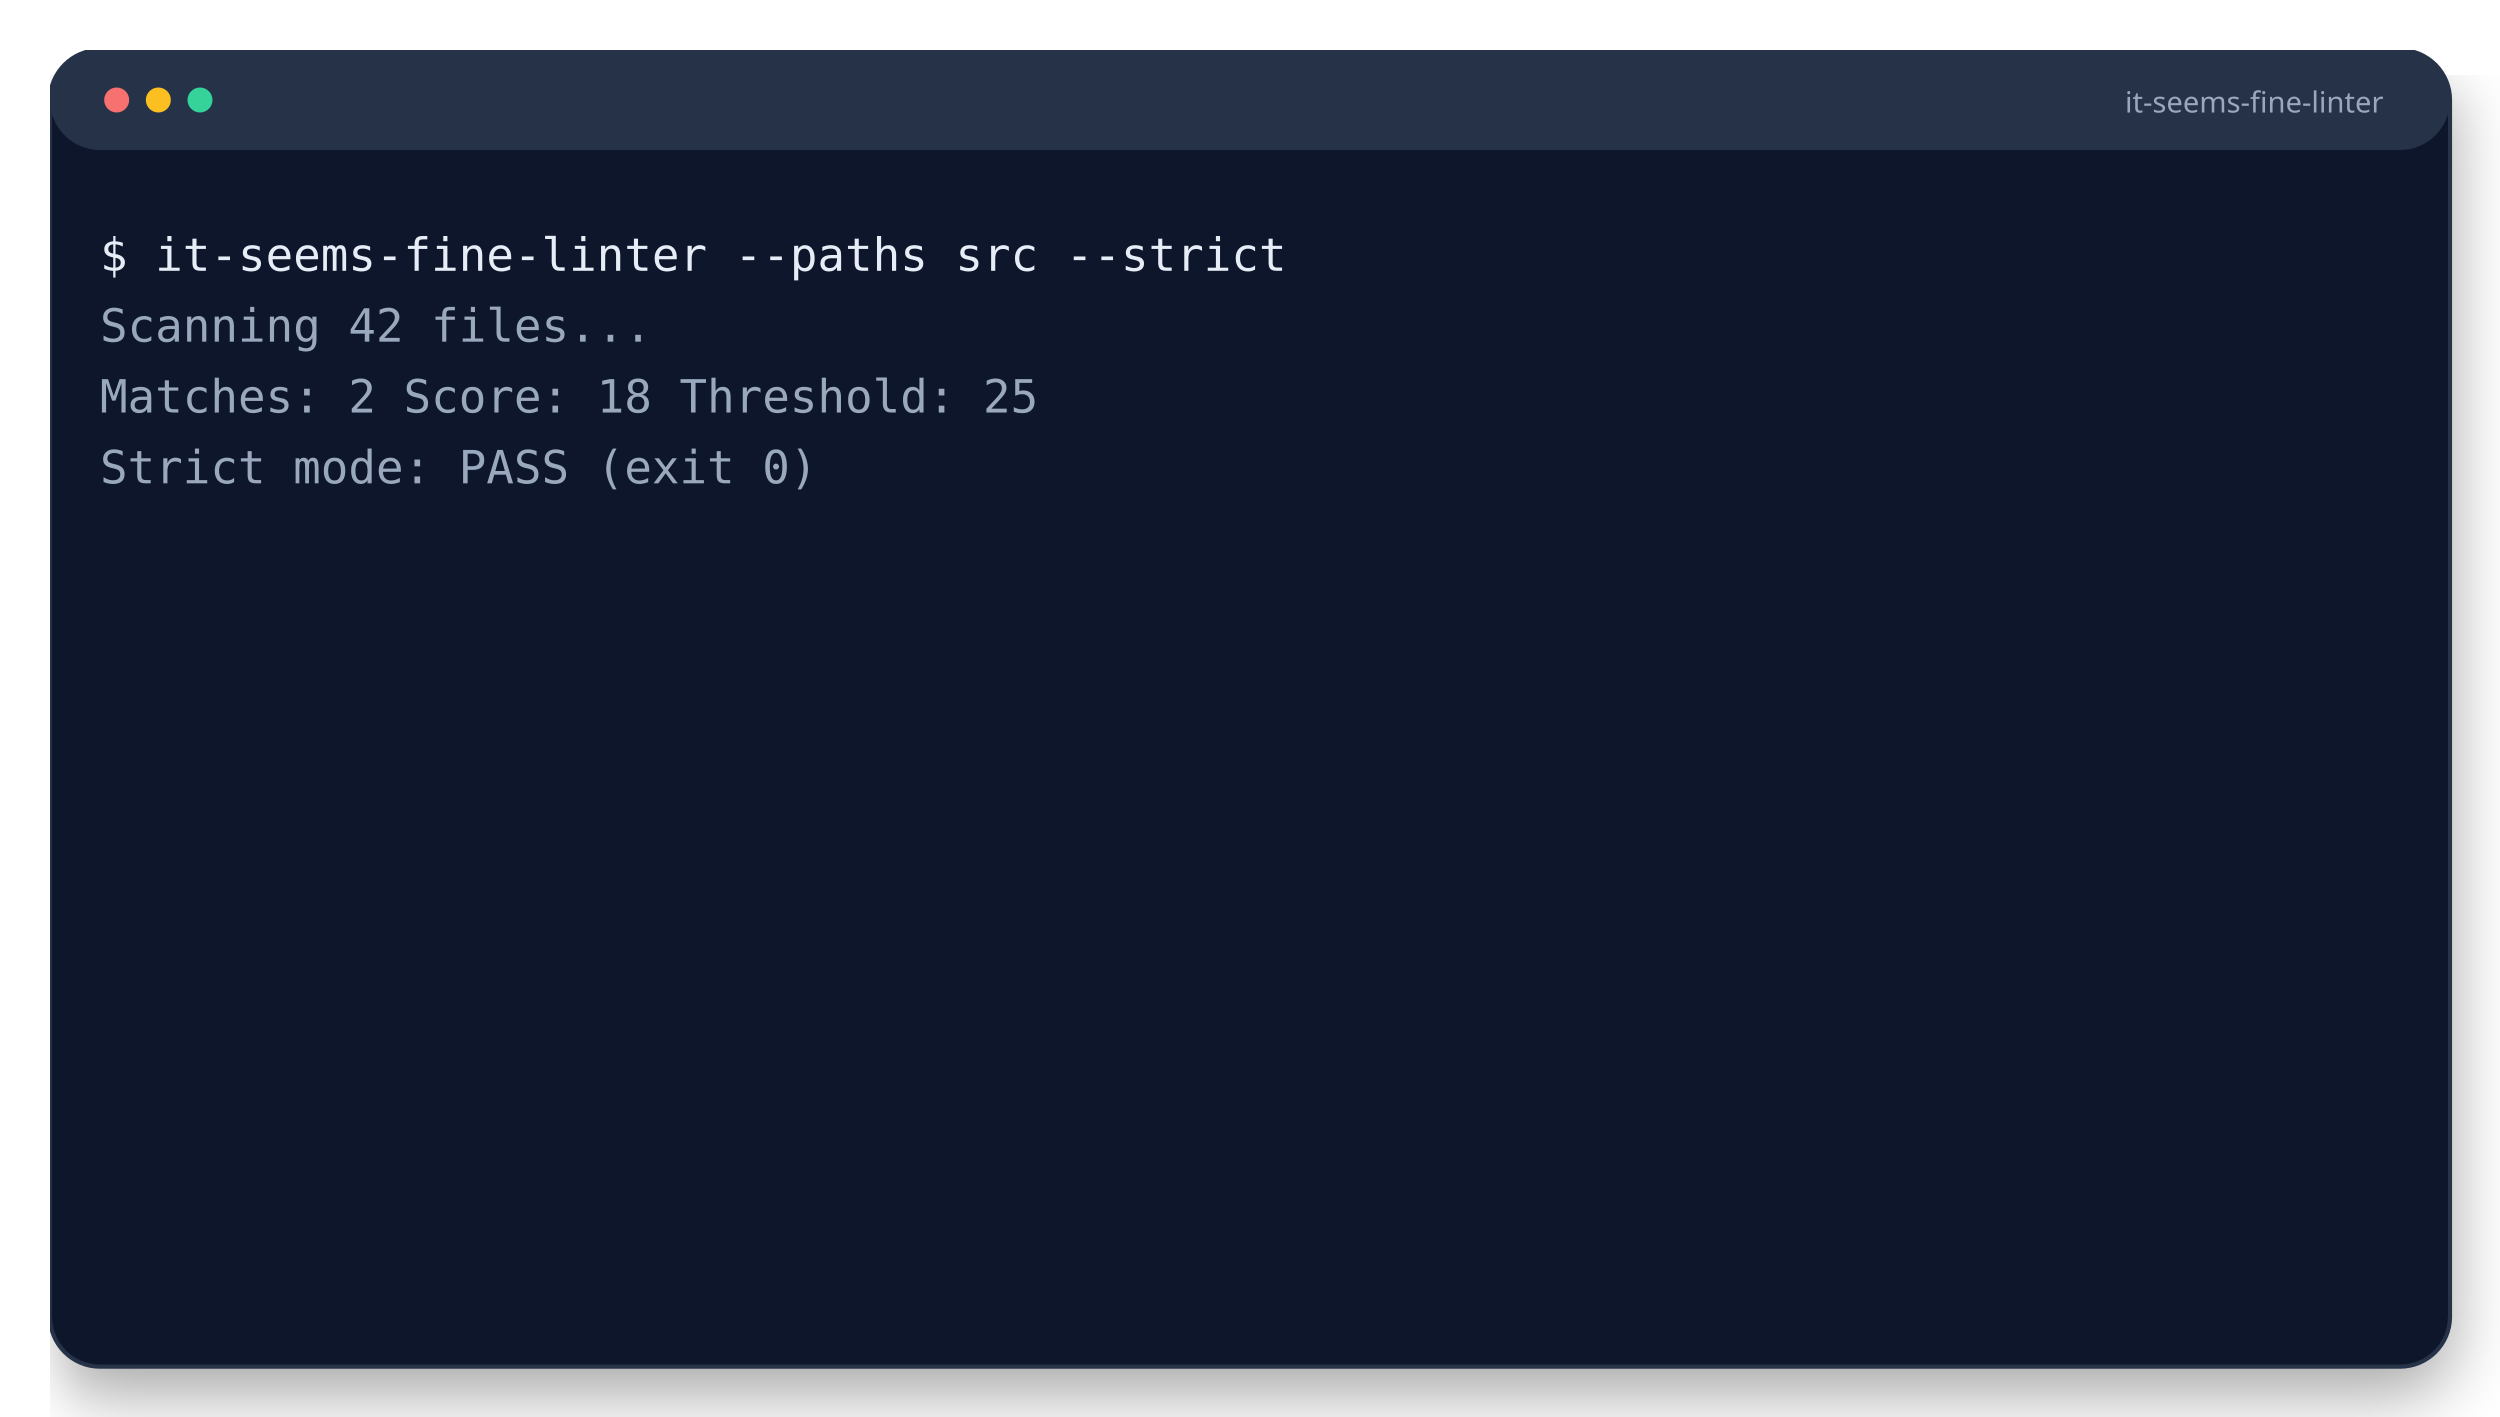
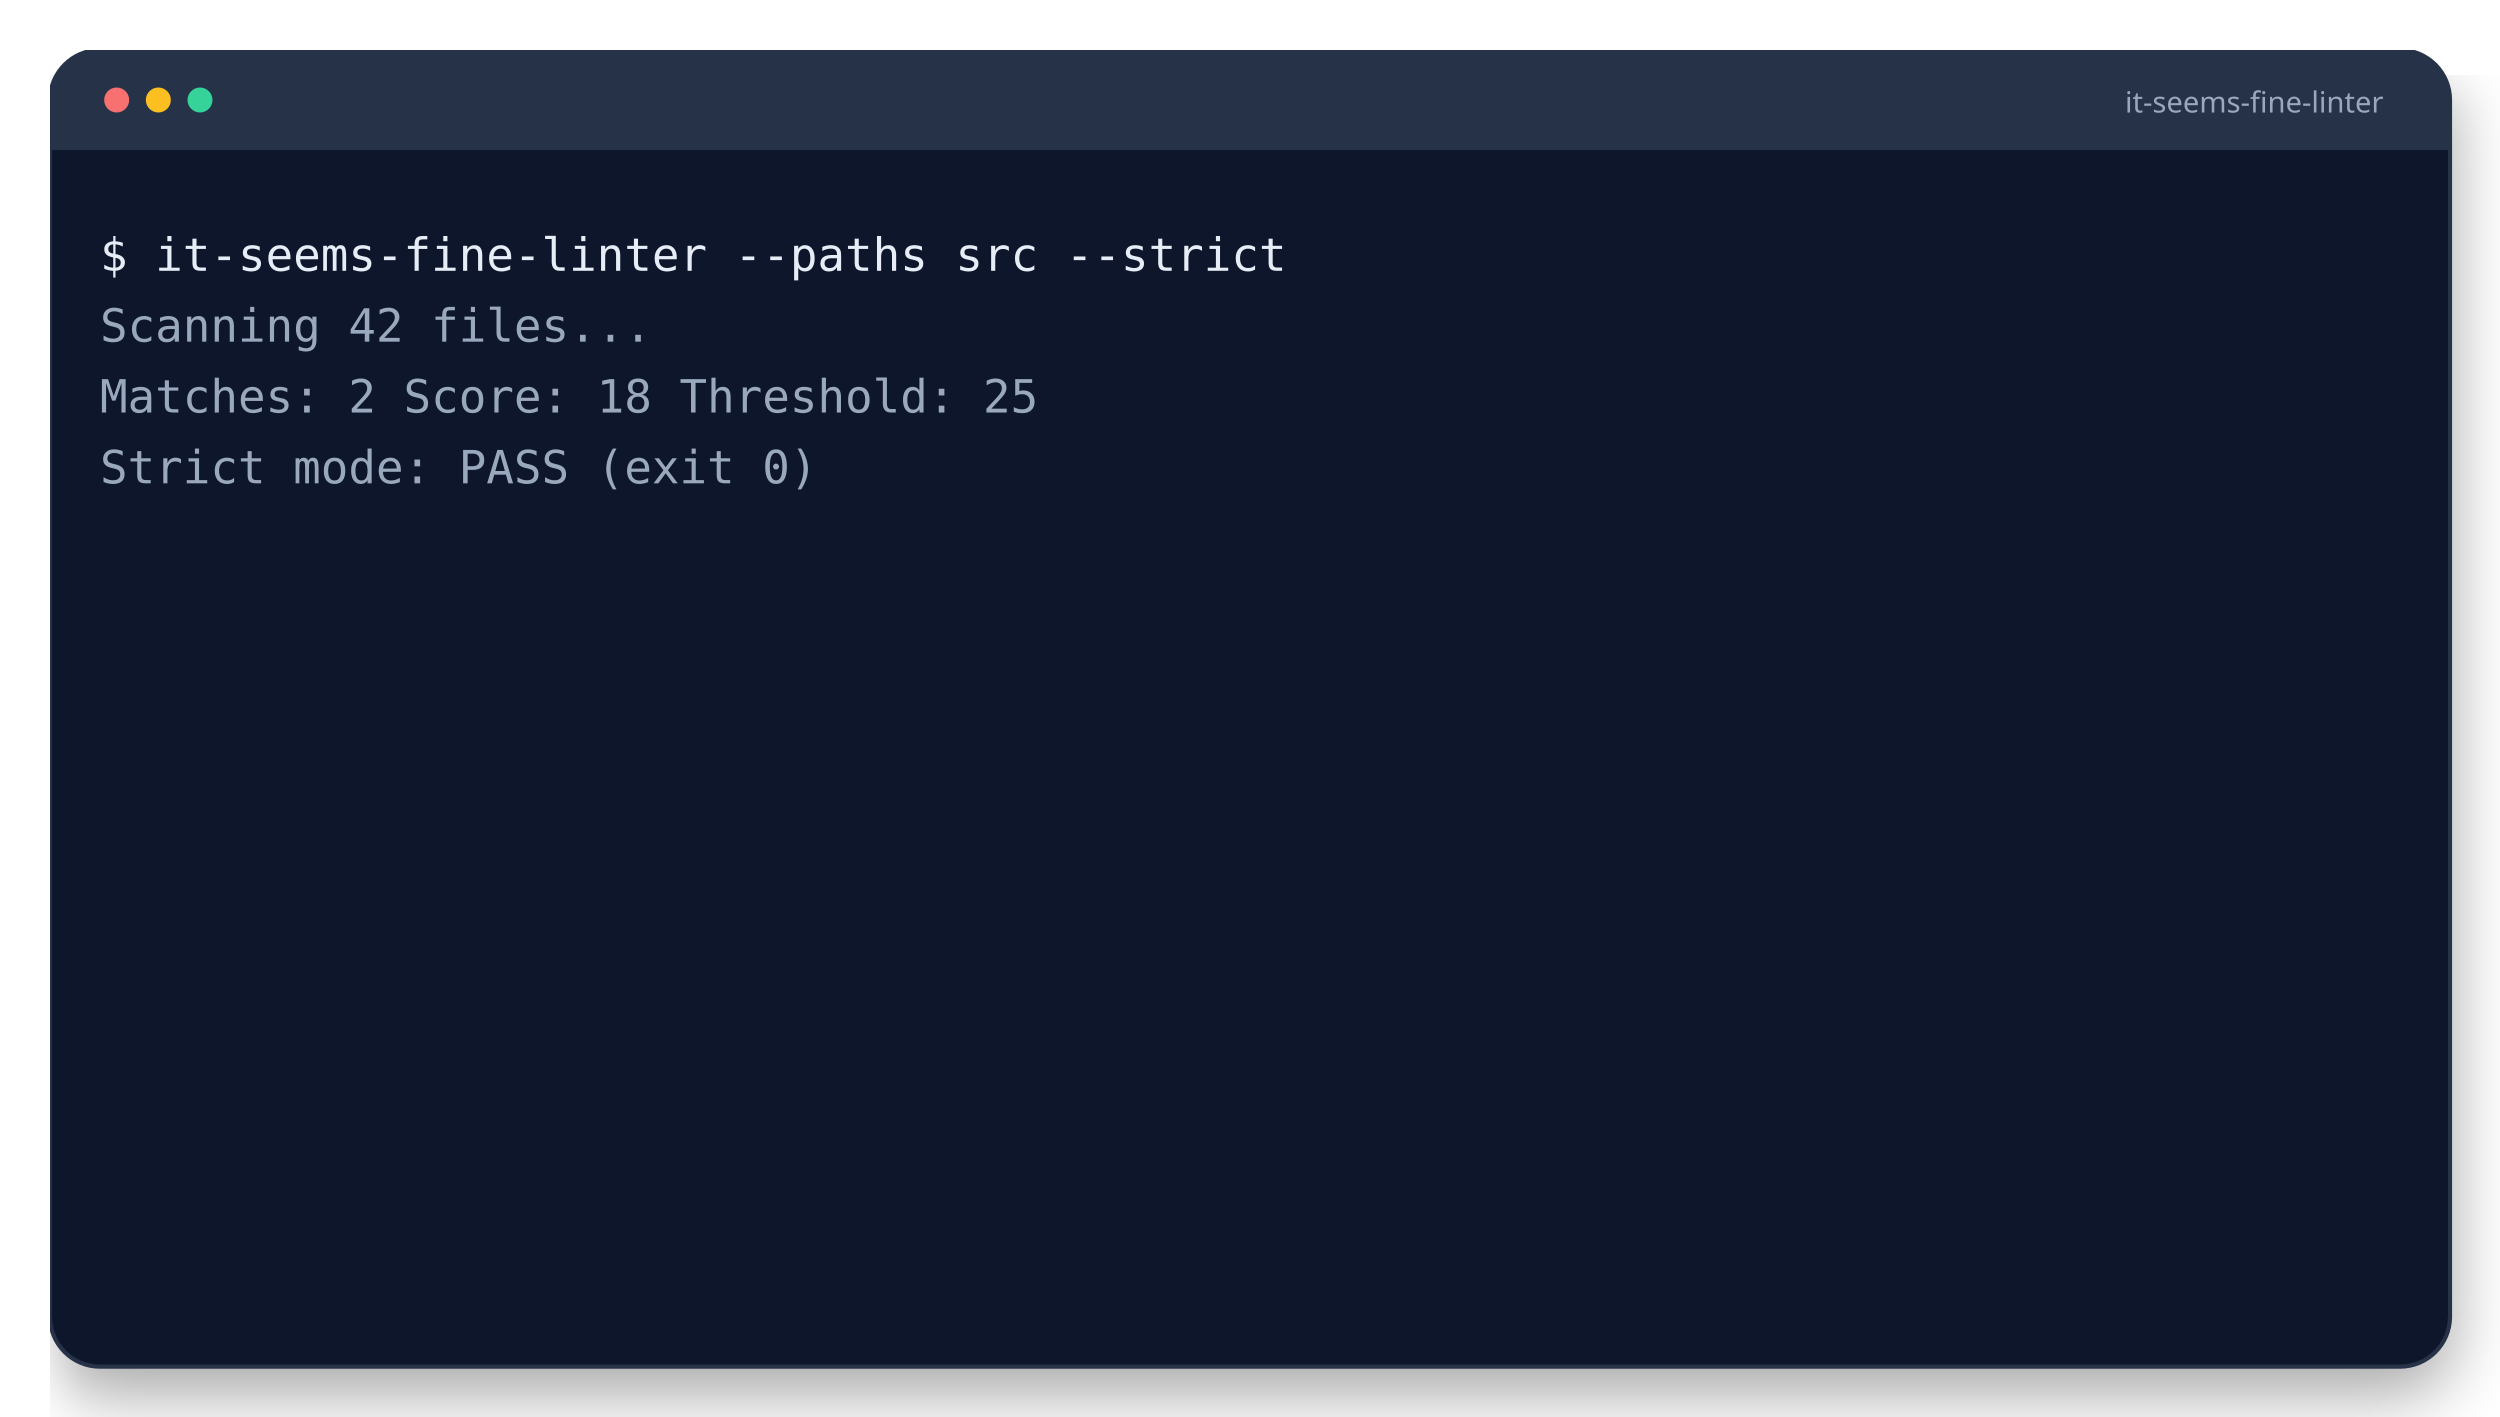
<svg xmlns="http://www.w3.org/2000/svg" width="1200" height="680" fill="none" style="color-scheme:light dark" viewBox="0 0 1200 680">
  <style>text{font-family:"Space Grotesk","Sora","IBM Plex Sans",sans-serif}.mono{font-family:"IBM Plex Mono","JetBrains Mono",monospace}</style>
  <defs>
    <filter id="shadow" width="200%" height="200%" x="0" y="0">
      <feDropShadow dx="0" dy="12" flood-color="#000" flood-opacity=".35" stdDeviation="16" />
    </filter>
  </defs>
  <g filter="url(#shadow)">
    <rect width="1152" height="632" x="24" y="24" fill="#0F172A" stroke="#253147" stroke-width="2" rx="24" />
-     <rect width="1152" height="48" x="24" y="24" fill="#253147" rx="24" />
+     <path fill="#253147" d="M48 24h1104a24 24 0 0 1 24 24v24H24V48a24 24 0 0 1 24-24" />
    <circle cx="56" cy="48" r="6" fill="#F87171" />
    <circle cx="76" cy="48" r="6" fill="#FBBF24" />
    <circle cx="96" cy="48" r="6" fill="#34D399" />
  </g>
  <text x="1020" y="54" fill="#9AA8BD" font-size="14">it-seems-fine-linter</text>
  <text x="48" y="130" fill="#E6EDF7" class="mono" font-size="22">$ it-seems-fine-linter --paths src --strict</text>
  <text x="48" y="164" fill="#9AA8BD" class="mono" font-size="22">Scanning 42 files...</text>
  <text x="48" y="198" fill="#9AA8BD" class="mono" font-size="22">Matches: 2  Score: 18  Threshold: 25</text>
  <text x="48" y="232" fill="#9AA8BD" class="mono" font-size="22">Strict mode: PASS (exit 0)</text>
</svg>
